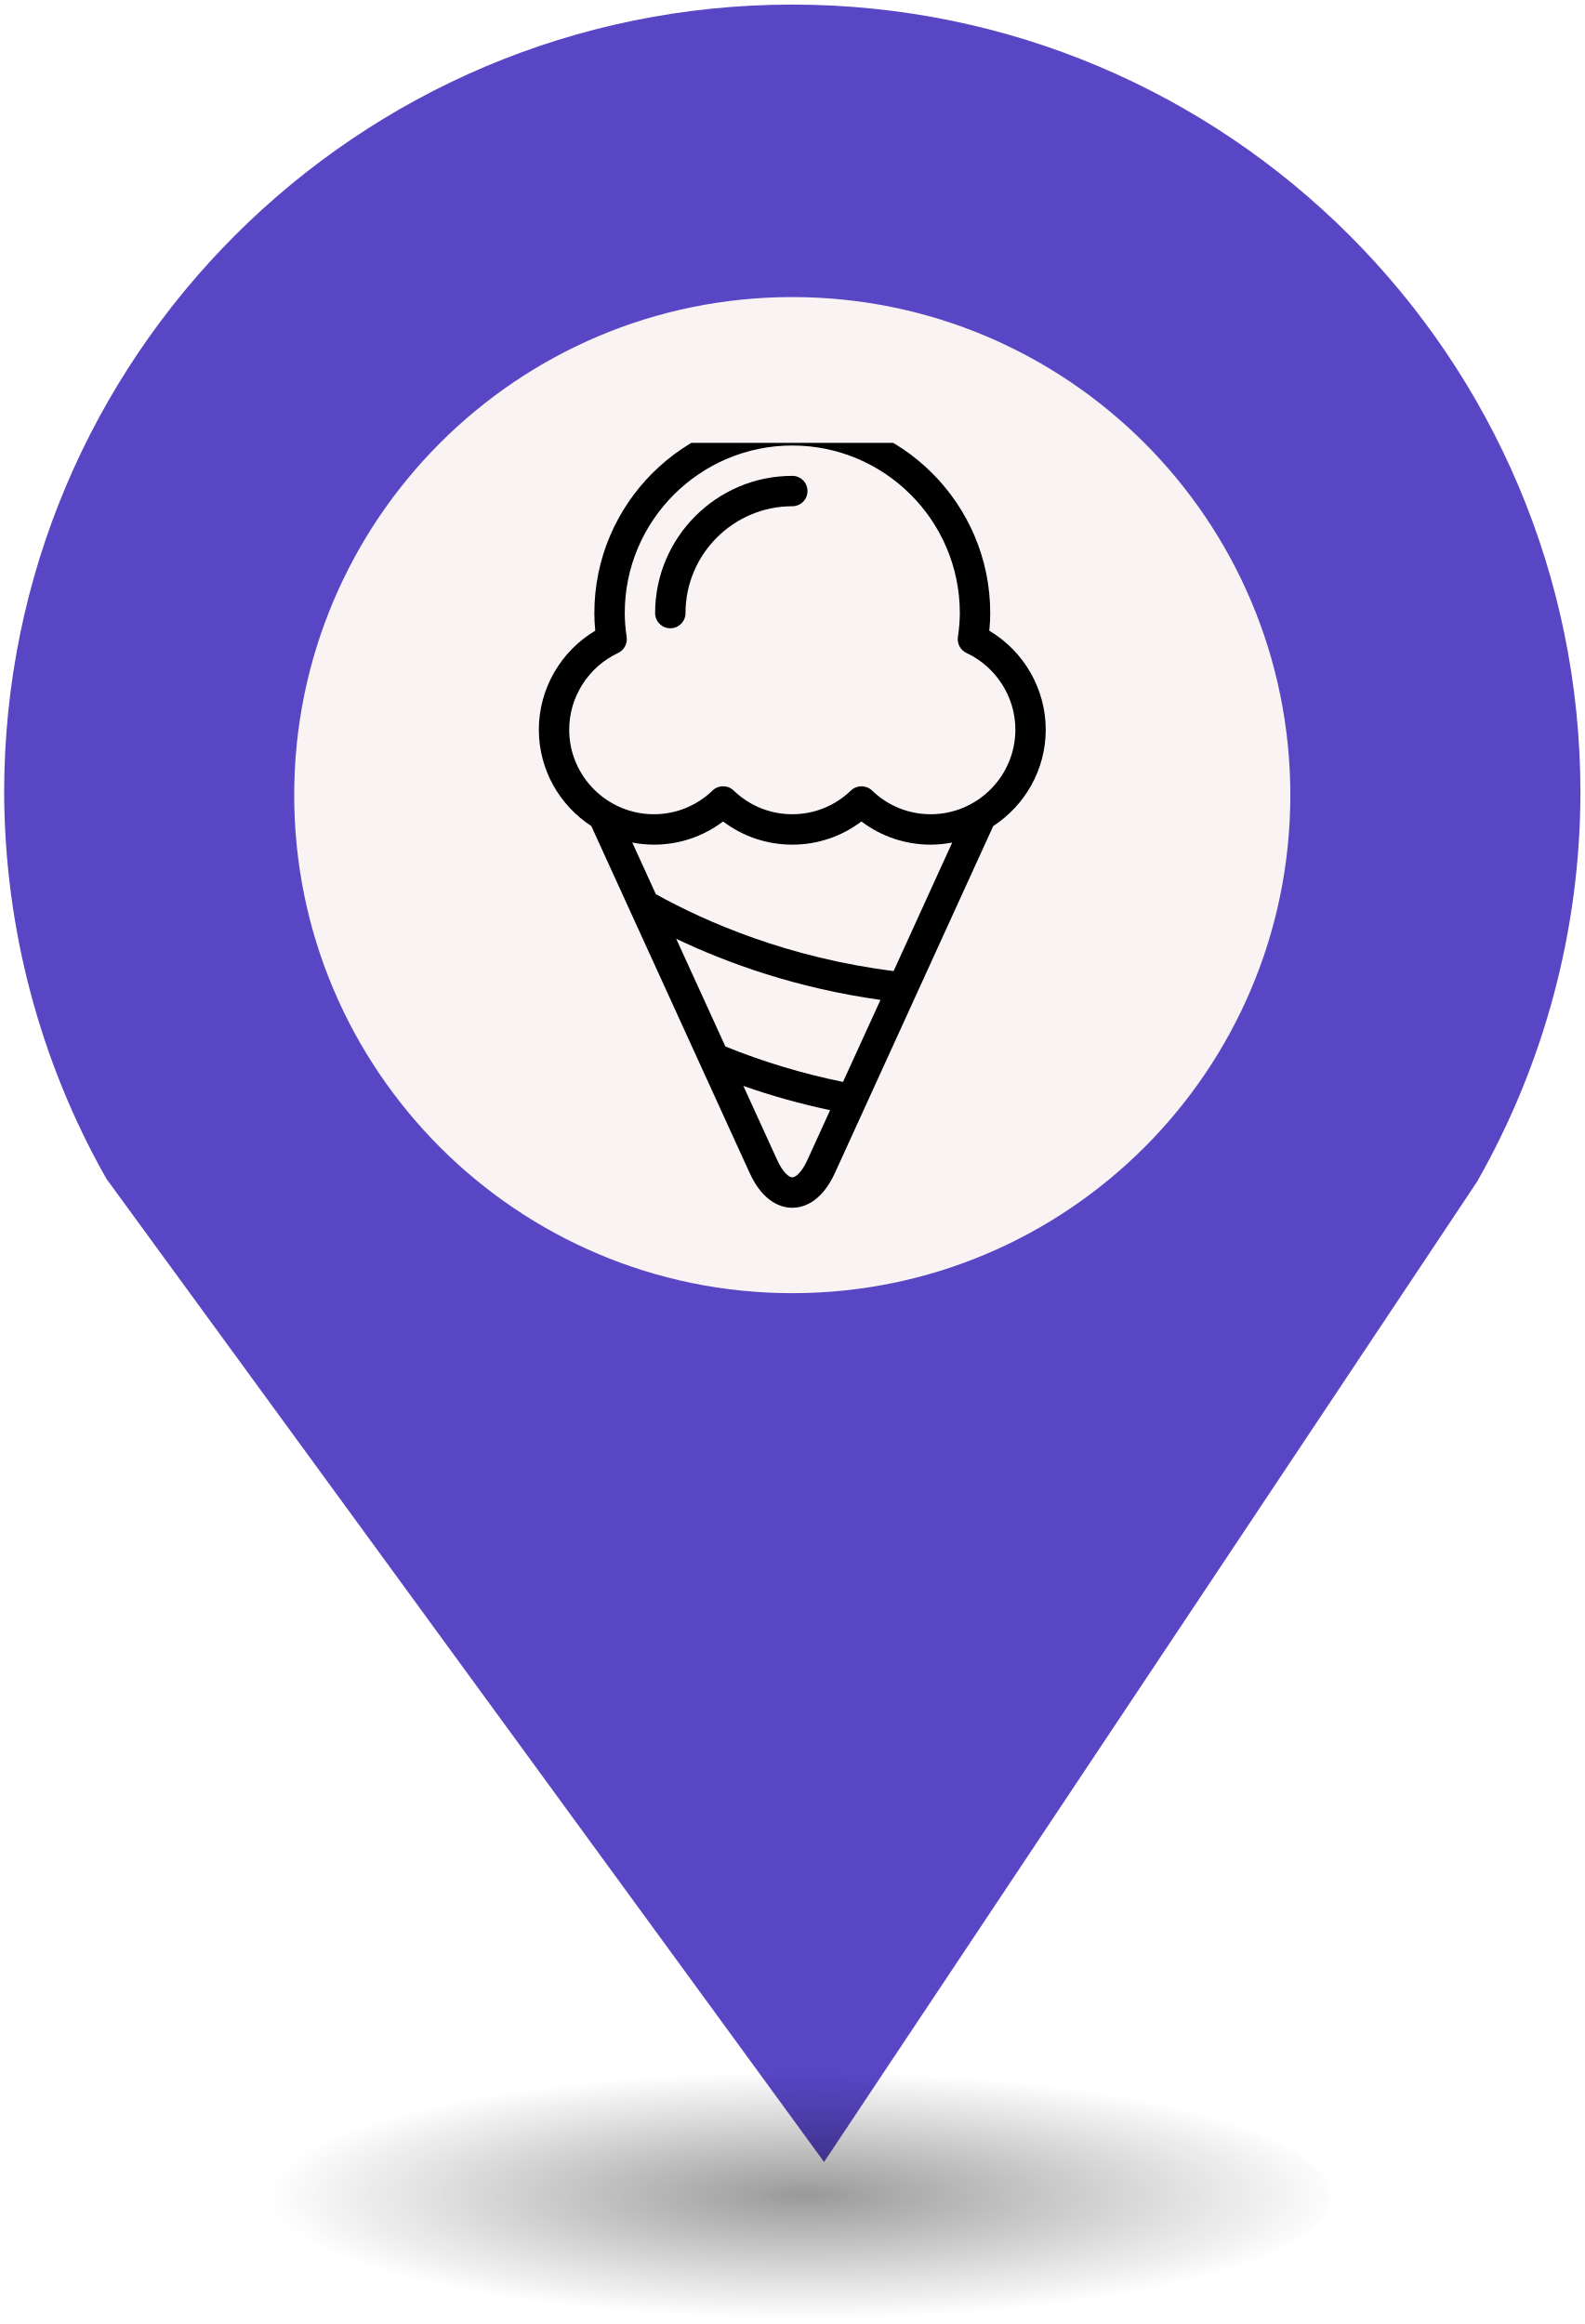
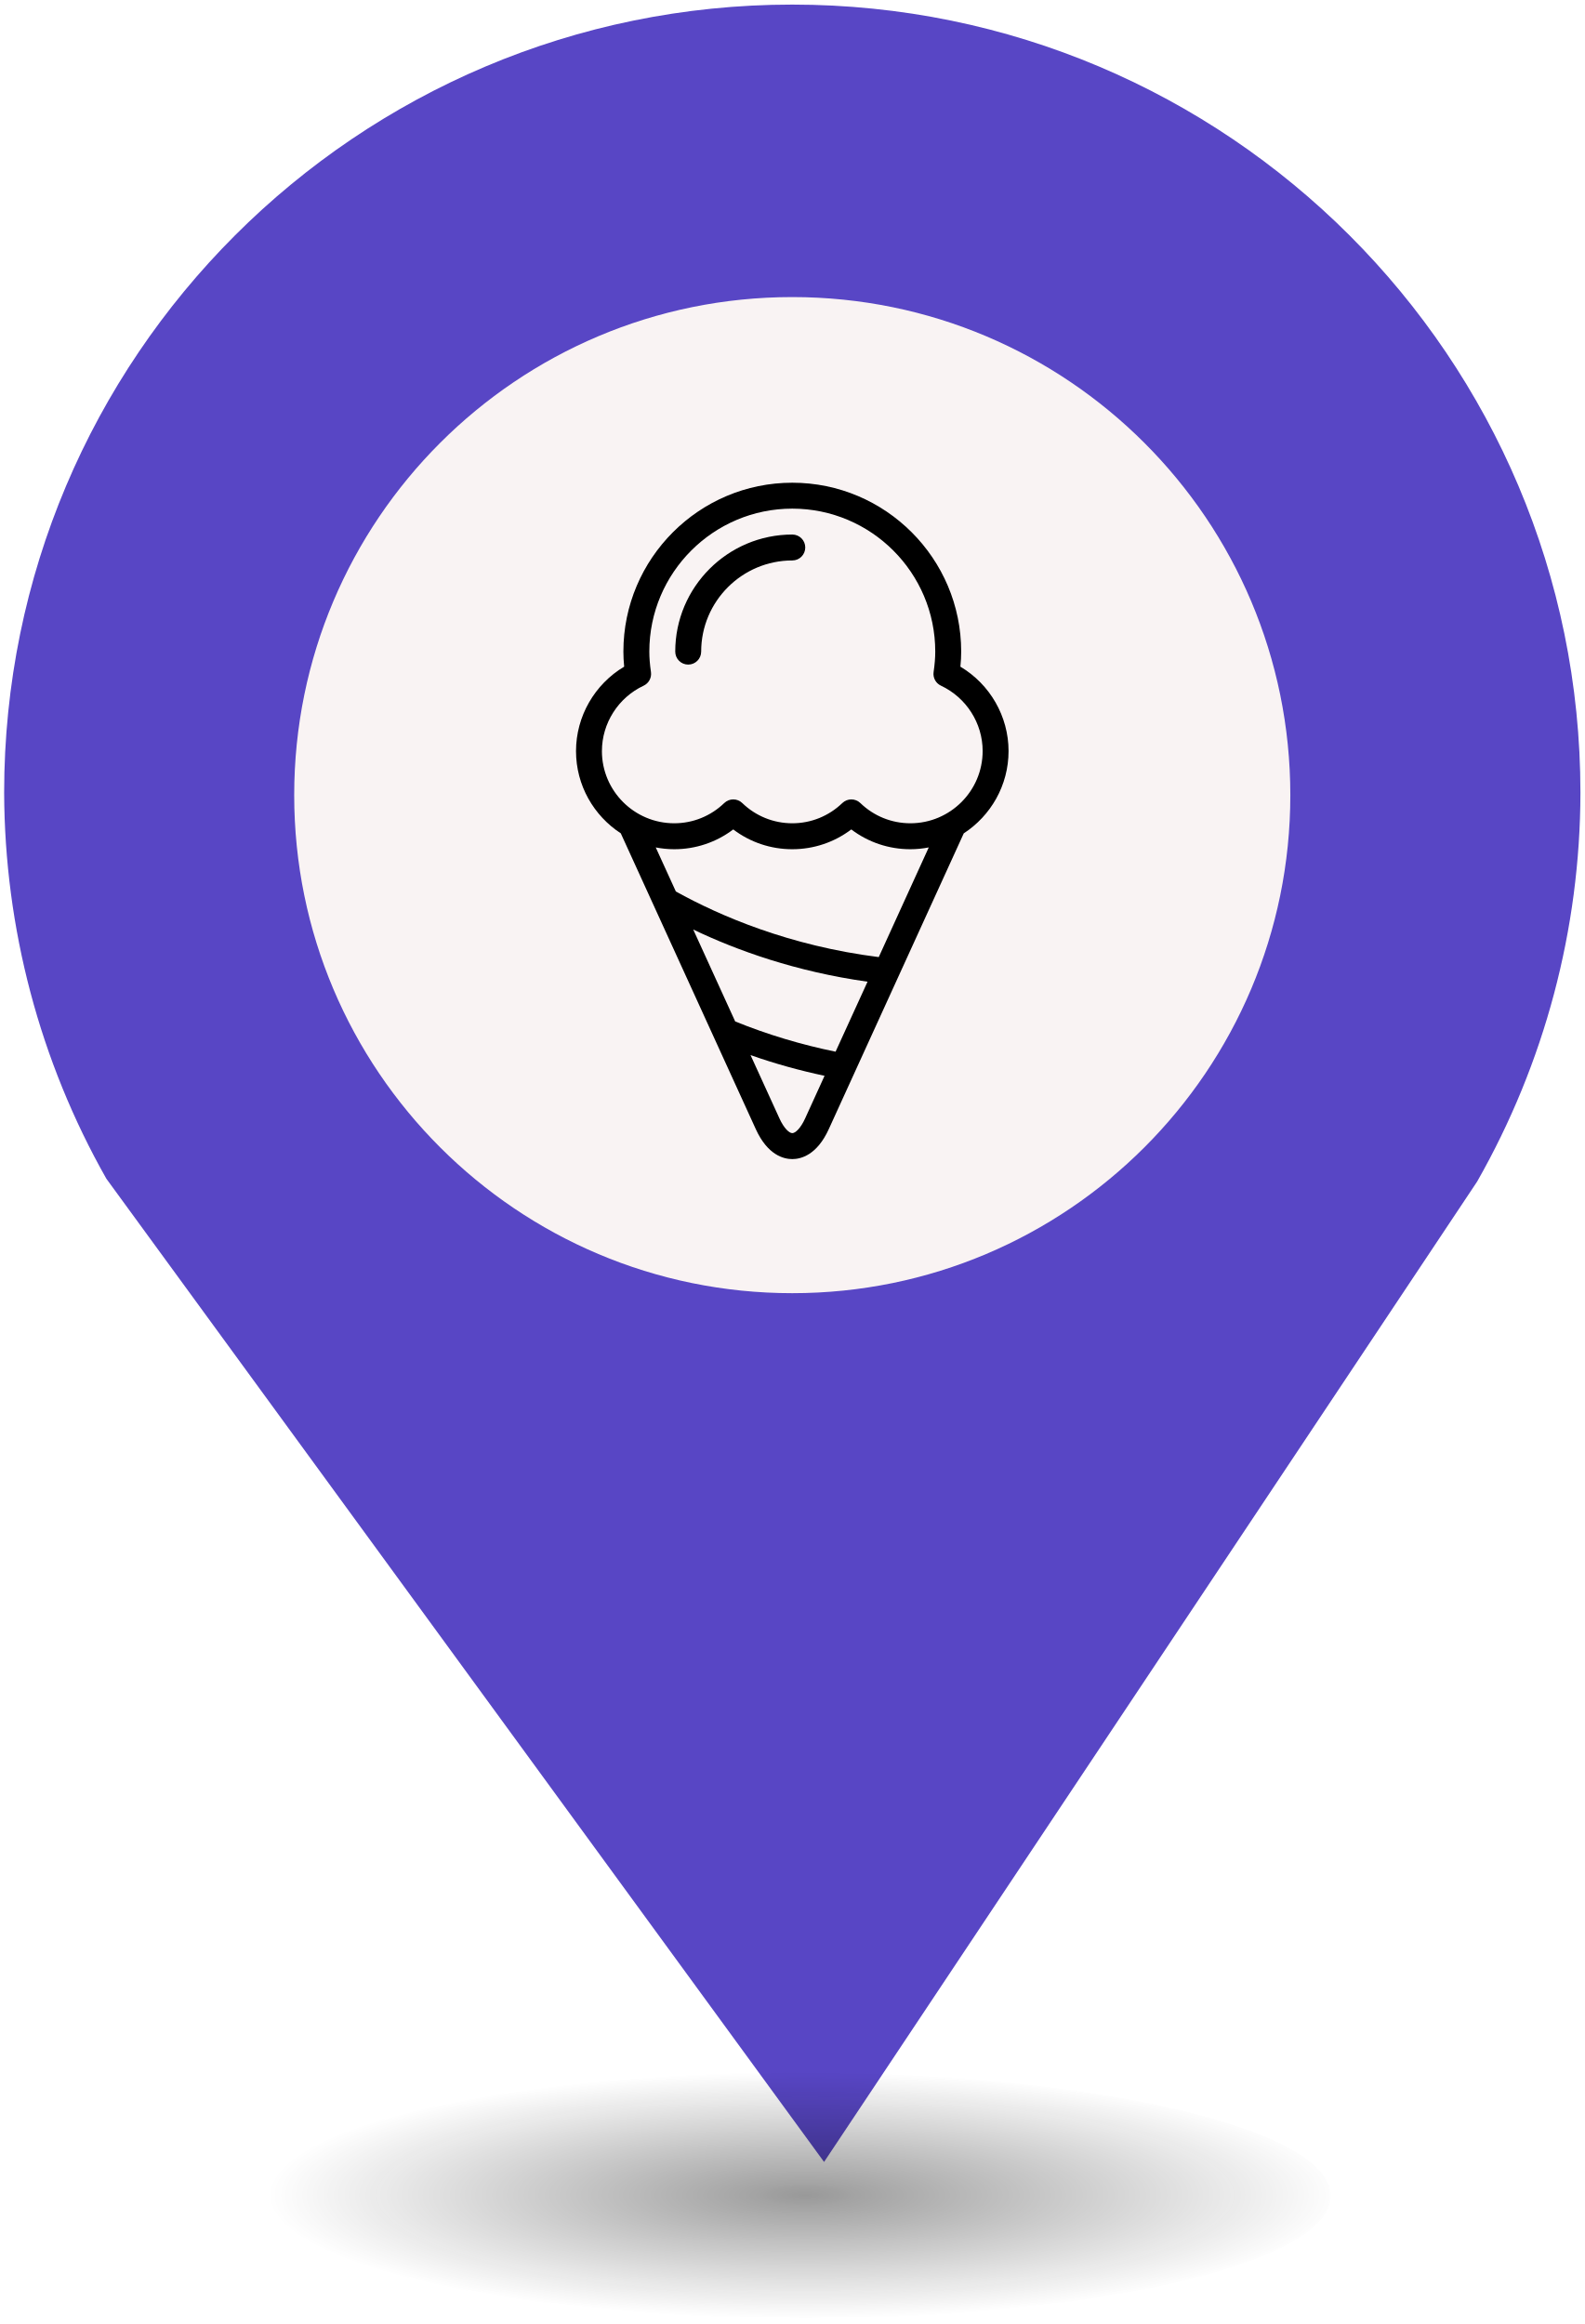
<svg xmlns="http://www.w3.org/2000/svg" height="44px" width="30px" version="1.1" viewBox="0 0 29.989 43.988" id="svg16">
  <defs id="defs7">
    <radialGradient id="a" gradientUnits="userSpaceOnUse" cy="127.6" cx="-42.75" gradientTransform="matrix(4.274964,0,0,0.98163,197.9983,-82.0888)" r="2.384">
      <stop stop-color="#010101" offset="0" id="stop2" />
      <stop stop-opacity="0" stop-color="#090909" offset="1" id="stop4" />
    </radialGradient>
  </defs>
  <g id="g26" transform="translate(-2.0760358e-7,-1.618116)">
    <path style="fill:#5846c5;stroke-width:4.275" id="path9" d="m 14.994,1.705 c -8.239,0 -14.917,6.678 -14.917,14.917 0.009,2.562 0.673,5.079 1.935,7.307 L 15.596,42.539 27.956,23.984 c 1.278,-2.244 1.952,-4.78 1.956,-7.362 C 29.911,8.383 23.233,1.705 14.994,1.705 Z" />
    <circle style="fill:#f9f3f3;stroke-width:4.275" id="circle11" r="9.427" cx="14.994" cy="16.668" />
    <ellipse style="opacity:0.4;fill:url(#a);stroke-width:4.275" id="ellipse13" cx="14.994" cy="43.18" ry="2.339" rx="10.193" />
    <rect style="fill:none;stroke-width:4.275" x="8.259" y="9.828" width="13.472" height="13.369" ry="0" rx="0" id="replace" />
    <svg version="1.1" x="8.5" y="10" viewBox="0 0 100 100" enable-background="new 0 0 32 32" xml:space="preserve" id="svg10" width="100" height="100">
      <defs id="defs14" />
      <g id="g20" transform="matrix(0.1578649,0,0,0.1578649,0.7518077,0.00955942)">
-         <path style="stroke-width:3.036" id="path2" d="m 66.764,34.322 c 0,-4.869 -2.614,-9.389 -6.767,-11.854 0.076,-0.747 0.112,-1.442 0.112,-2.116 0,-13.087 -10.646,-23.733 -23.73,-23.733 -13.084,0 -23.733,10.643 -23.733,23.73 0,0.674 0.036,1.363 0.109,2.116 C 8.607,24.933 5.99,29.45 5.99,34.322 c 0,4.842 2.511,9.098 6.29,11.56 l 18.976,41.577 c 1.667,3.649 3.922,4.195 5.121,4.195 1.199,0 3.455,-0.546 5.121,-4.195 L 60.468,45.888 c 3.785,-2.468 6.296,-6.727 6.296,-11.566 z m -57.134,0 c 0,-3.91 2.301,-7.519 5.859,-9.186 0.722,-0.337 1.141,-1.114 1.032,-1.903 -0.161,-1.111 -0.231,-2.028 -0.231,-2.884 0,-11.077 9.01,-20.09 20.087,-20.09 11.077,0 20.087,9.013 20.087,20.09 0,0.865 -0.073,1.779 -0.231,2.872 -0.115,0.795 0.304,1.576 1.029,1.912 3.561,1.67 5.862,5.273 5.862,9.186 0,5.598 -4.557,10.151 -10.154,10.151 -2.635,0 -5.13,-1.008 -7.031,-2.844 -0.352,-0.337 -0.811,-0.51 -1.266,-0.51 -0.452,0 -0.911,0.173 -1.263,0.51 -1.903,1.834 -4.399,2.844 -7.031,2.844 -2.635,0 -5.13,-1.008 -7.031,-2.844 -0.701,-0.68 -1.821,-0.68 -2.529,0 -1.9,1.834 -4.399,2.844 -7.031,2.844 -5.604,0 -10.16,-4.554 -10.16,-10.148 z M 38.18,85.944 c -0.644,1.418 -1.387,2.064 -1.803,2.064 -0.416,0 -1.16,-0.647 -1.803,-2.064 L 30.509,77.04 c 3.391,1.202 6.876,2.158 10.403,2.914 z m 4.28,-9.38 C 37.628,75.58 32.895,74.159 28.354,72.314 L 22.459,59.4 c 6.135,2.935 14.426,5.917 24.492,7.331 z M 48.526,63.273 C 35.961,61.689 26.198,57.484 20.018,54.054 l -2.826,-6.19 c 0.838,0.161 1.706,0.252 2.592,0.252 3.024,0 5.913,-0.977 8.296,-2.781 2.377,1.803 5.267,2.781 8.293,2.781 3.02,0 5.91,-0.977 8.293,-2.781 2.38,1.803 5.27,2.781 8.296,2.781 0.886,0 1.749,-0.091 2.589,-0.252 z" />
-         <path style="stroke-width:3.036" id="path4" d="m 21.754,22.173 c 1.005,0 1.821,-0.817 1.821,-1.824 0,-7.061 5.747,-12.808 12.804,-12.808 1.008,0 1.821,-0.814 1.821,-1.821 0,-1.008 -0.814,-1.821 -1.821,-1.821 -9.068,0 -16.447,7.38 -16.447,16.447 -0.003,1.011 0.814,1.827 1.821,1.827 z" />
+         <g id="g23" transform="matrix(0.853311,0,0,0.853311,5.336118,7.60666)">
+           <path d="m 66.764,34.322 c 0,-4.869 -2.614,-9.389 -6.767,-11.854 0.076,-0.747 0.112,-1.442 0.112,-2.116 0,-13.087 -10.646,-23.733 -23.73,-23.733 -13.084,0 -23.733,10.643 -23.733,23.73 0,0.674 0.036,1.363 0.109,2.116 C 8.607,24.933 5.99,29.45 5.99,34.322 c 0,4.842 2.511,9.098 6.29,11.56 l 18.976,41.577 c 1.667,3.649 3.922,4.195 5.121,4.195 1.199,0 3.455,-0.546 5.121,-4.195 L 60.468,45.888 c 3.785,-2.468 6.296,-6.727 6.296,-11.566 z m -57.134,0 c 0,-3.91 2.301,-7.519 5.859,-9.186 0.722,-0.337 1.141,-1.114 1.032,-1.903 -0.161,-1.111 -0.231,-2.028 -0.231,-2.884 0,-11.077 9.01,-20.09 20.087,-20.09 11.077,0 20.087,9.013 20.087,20.09 0,0.865 -0.073,1.779 -0.231,2.872 -0.115,0.795 0.304,1.576 1.029,1.912 3.561,1.67 5.862,5.273 5.862,9.186 0,5.598 -4.557,10.151 -10.154,10.151 -2.635,0 -5.13,-1.008 -7.031,-2.844 -0.352,-0.337 -0.811,-0.51 -1.266,-0.51 -0.452,0 -0.911,0.173 -1.263,0.51 -1.903,1.834 -4.399,2.844 -7.031,2.844 -2.635,0 -5.13,-1.008 -7.031,-2.844 -0.701,-0.68 -1.821,-0.68 -2.529,0 -1.9,1.834 -4.399,2.844 -7.031,2.844 -5.604,0 -10.16,-4.554 -10.16,-10.148 z M 38.18,85.944 c -0.644,1.418 -1.387,2.064 -1.803,2.064 -0.416,0 -1.16,-0.647 -1.803,-2.064 L 30.509,77.04 c 3.391,1.202 6.876,2.158 10.403,2.914 z m 4.28,-9.38 C 37.628,75.58 32.895,74.159 28.354,72.314 L 22.459,59.4 c 6.135,2.935 14.426,5.917 24.492,7.331 z M 48.526,63.273 C 35.961,61.689 26.198,57.484 20.018,54.054 l -2.826,-6.19 c 0.838,0.161 1.706,0.252 2.592,0.252 3.024,0 5.913,-0.977 8.296,-2.781 2.377,1.803 5.267,2.781 8.293,2.781 3.02,0 5.91,-0.977 8.293,-2.781 2.38,1.803 5.27,2.781 8.296,2.781 0.886,0 1.749,-0.091 2.589,-0.252 z" id="path2" style="stroke-width:3.036" />
+           <path d="m 21.754,22.173 c 1.005,0 1.821,-0.817 1.821,-1.824 0,-7.061 5.747,-12.808 12.804,-12.808 1.008,0 1.821,-0.814 1.821,-1.821 0,-1.008 -0.814,-1.821 -1.821,-1.821 -9.068,0 -16.447,7.38 -16.447,16.447 -0.003,1.011 0.814,1.827 1.821,1.827 z" id="path4" style="stroke-width:3.036" />
+         </g>
      </g>
    </svg>
  </g>
</svg>
